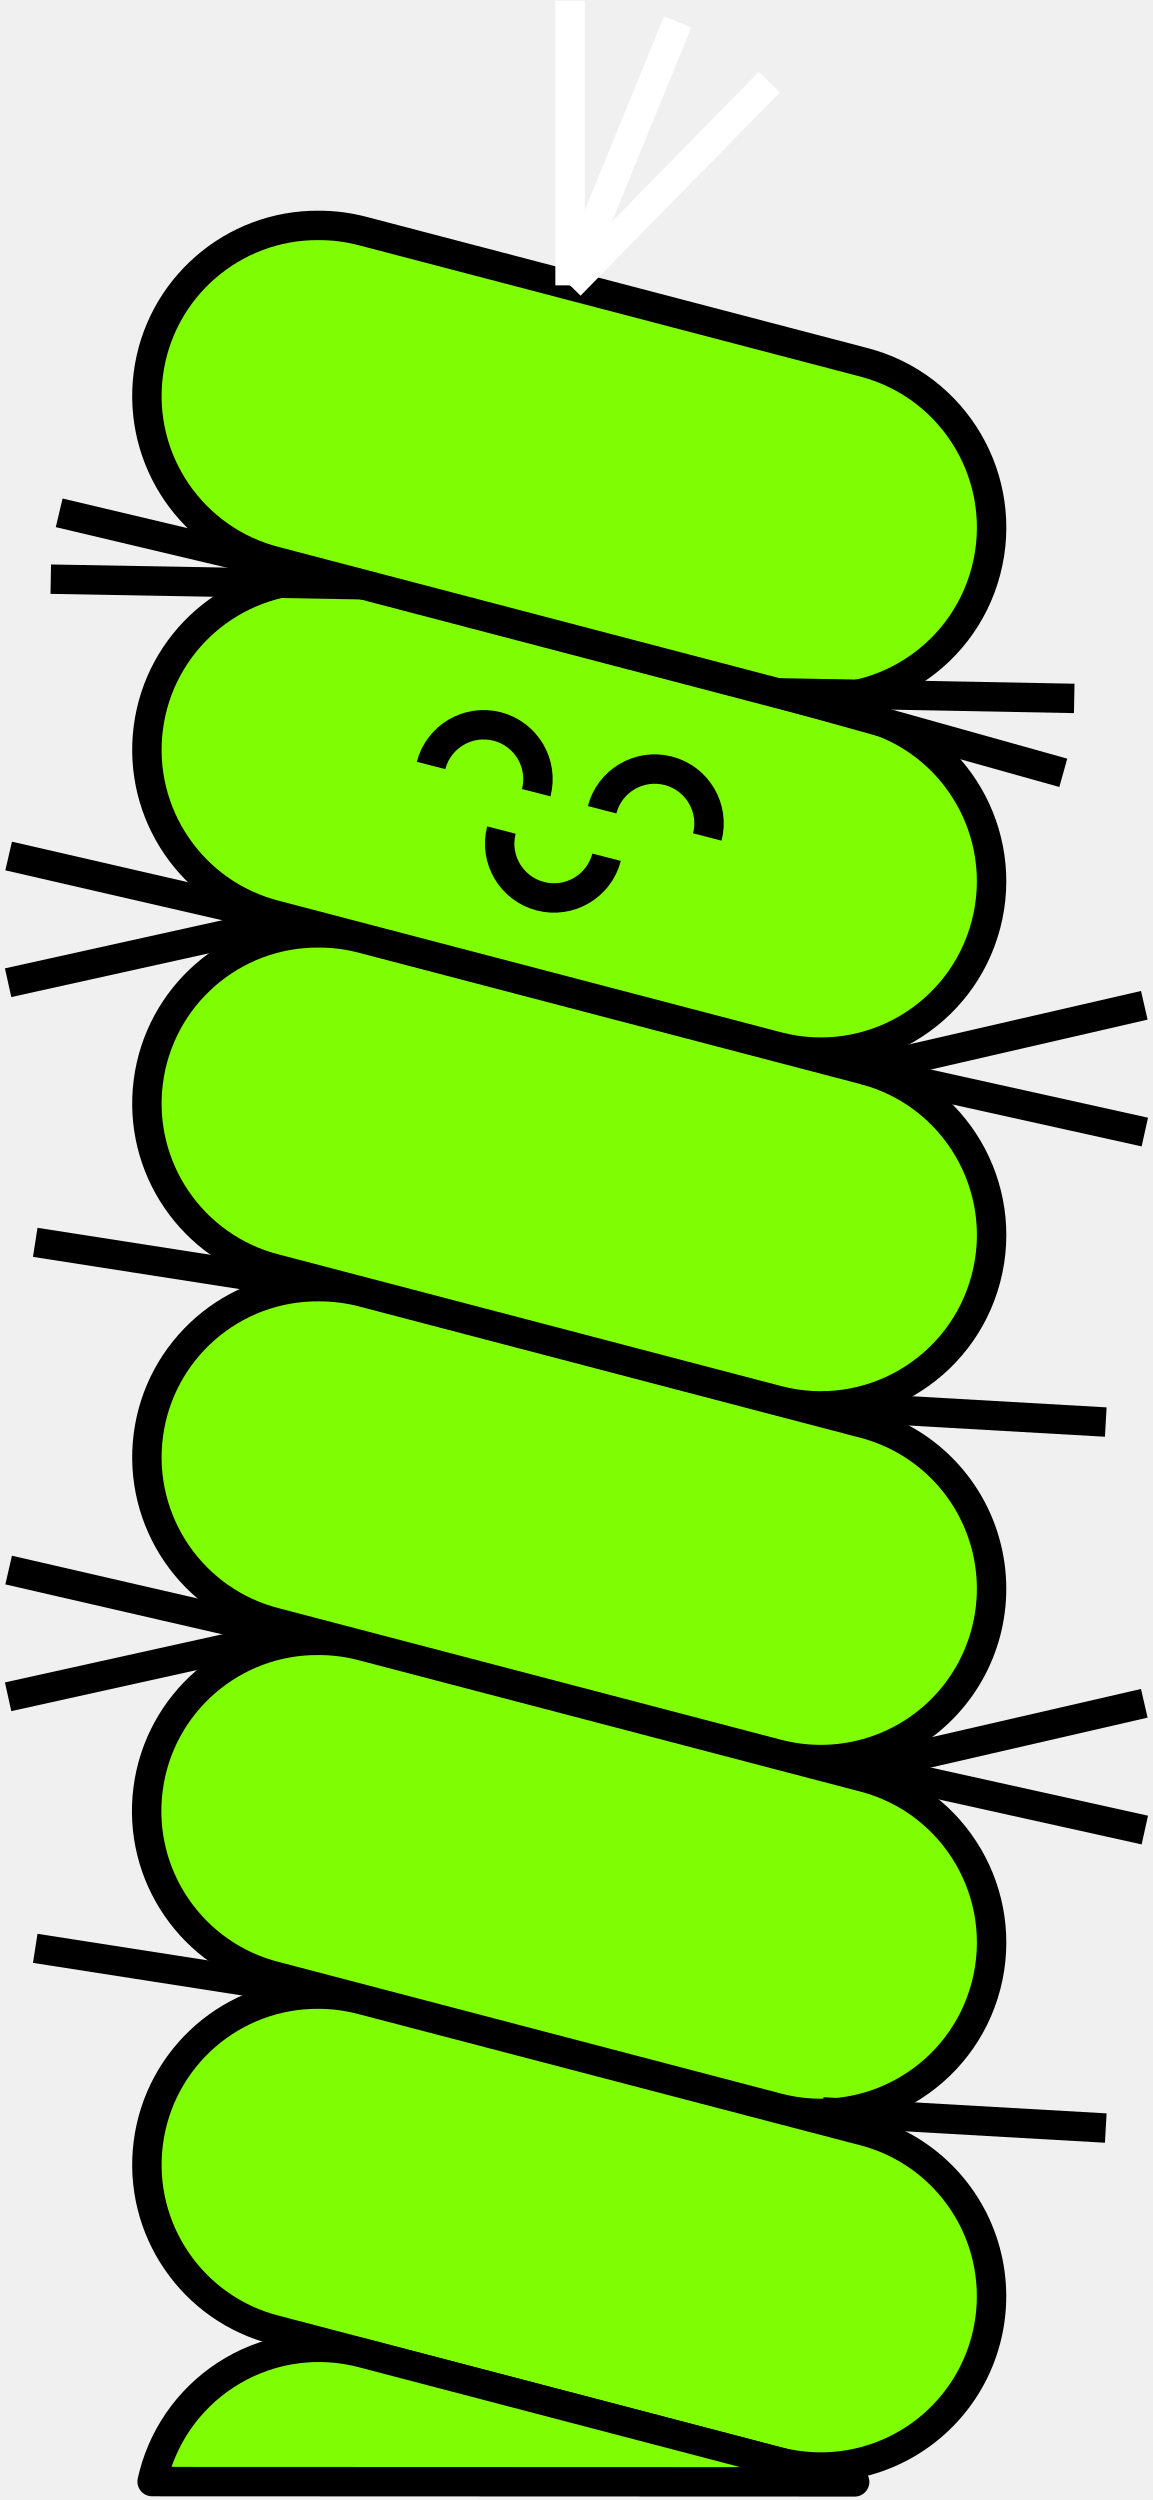
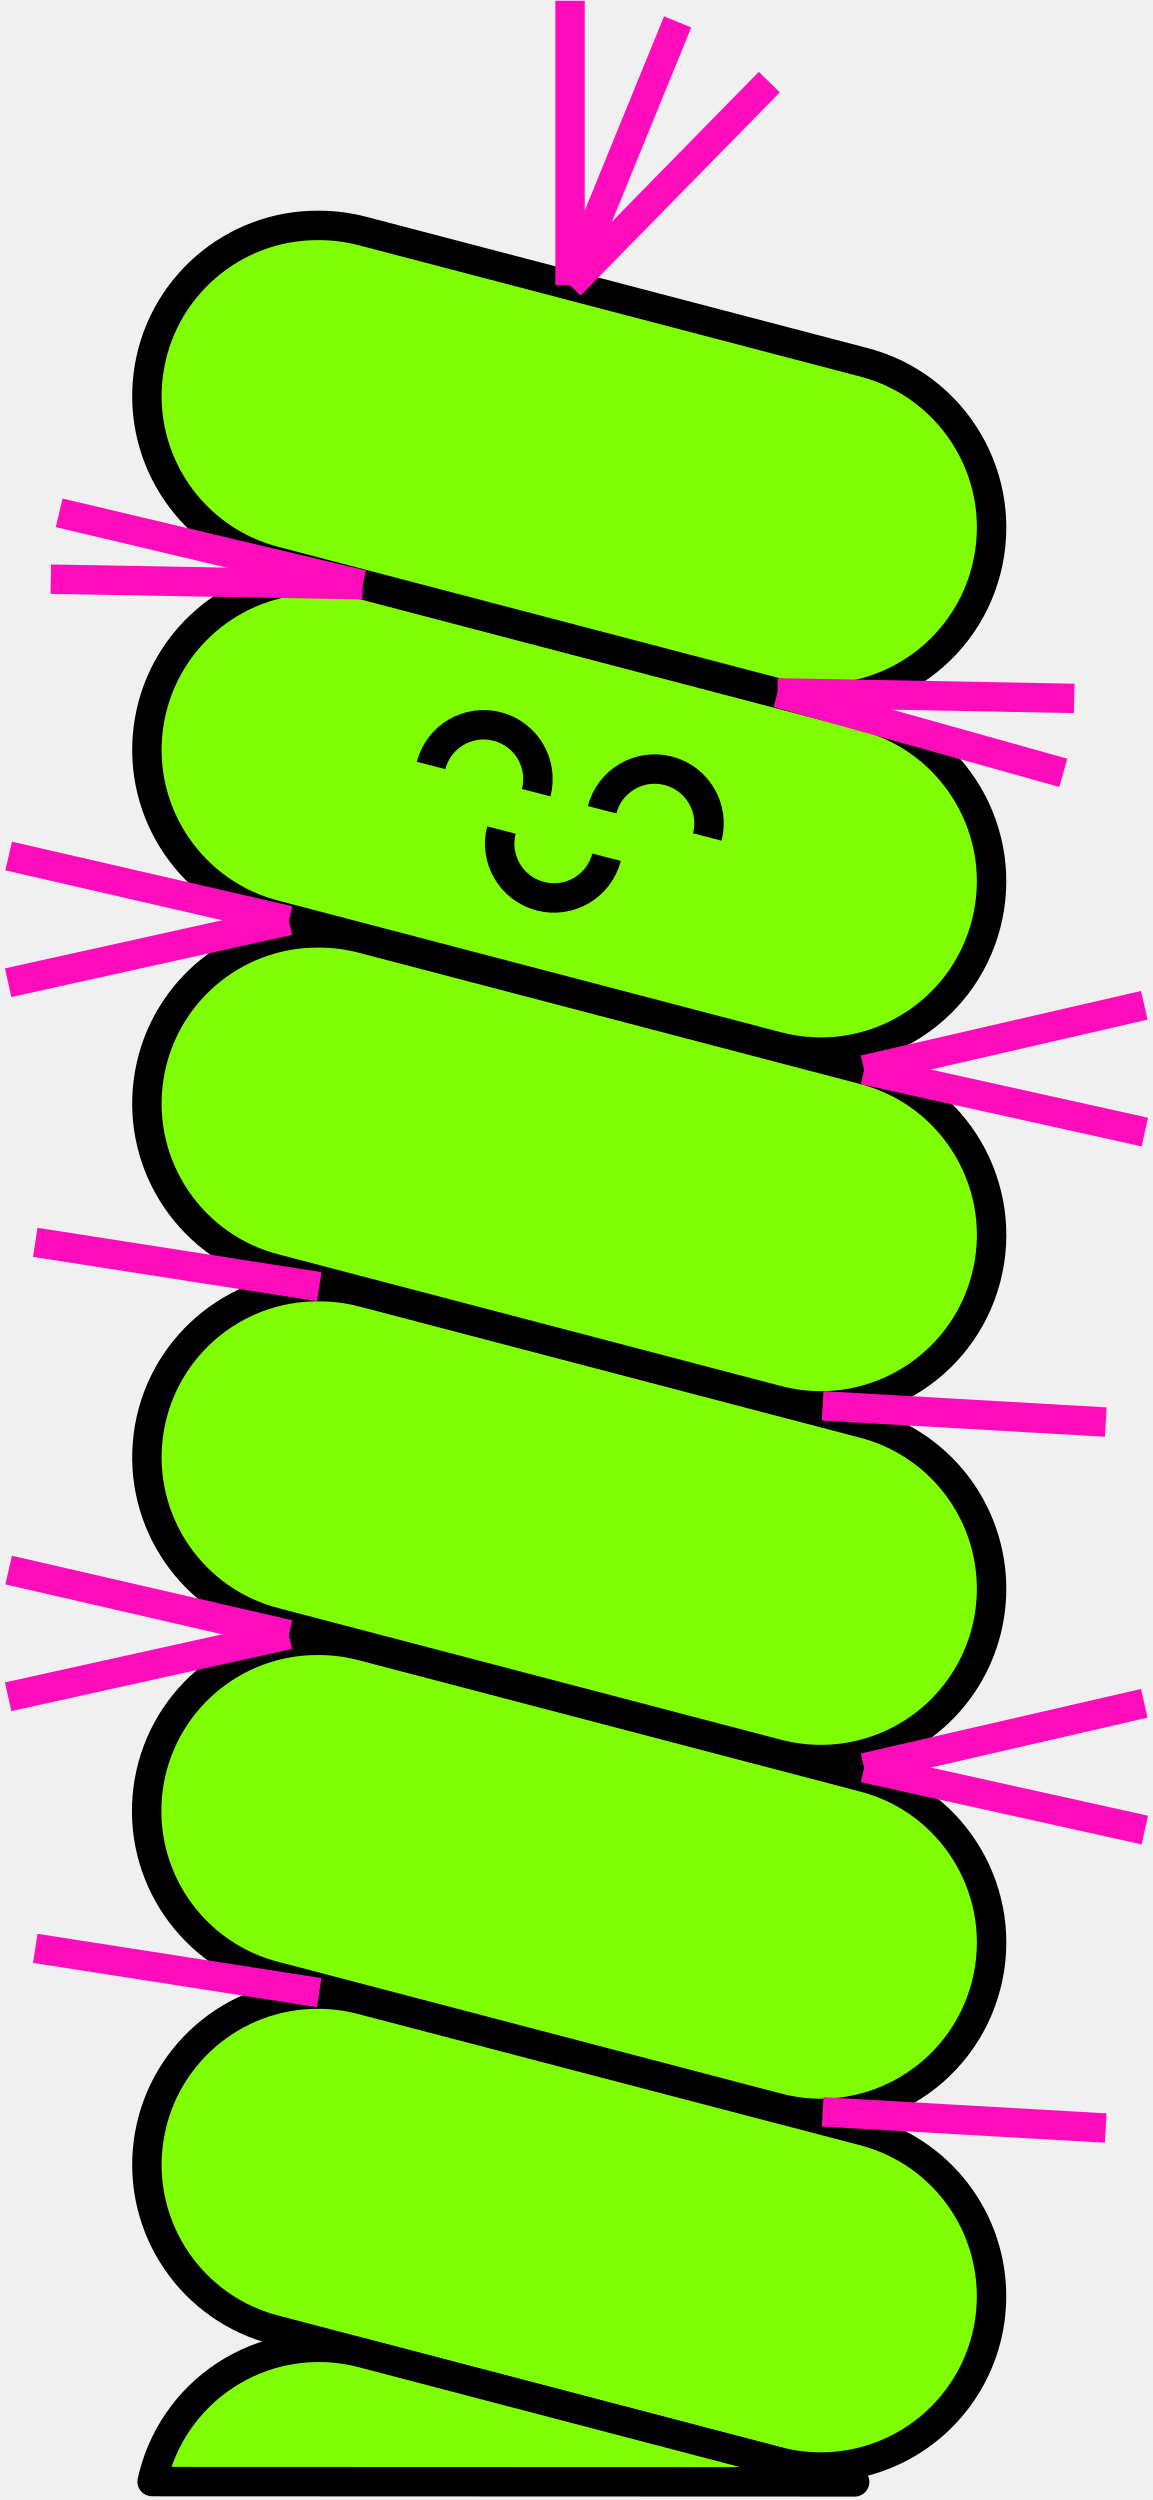
<svg xmlns="http://www.w3.org/2000/svg" width="196px" height="425px" viewBox="0 0 196 425" version="1.1">
  <defs />
  <g id="Page-1" stroke="none" stroke-width="1" fill="none" fill-rule="evenodd">
    <g id="FriendlyCacti_Eulychnia" transform="translate(1, 0)" fill="#7EFD03" fill-rule="nonzero" stroke-width="5">
      <path d="M53.27,339 C38.57,338.85 26.084,349.722 24.21,364.303 C22.337,378.884 31.67,392.559 45.93,396.13 L131.17,418.45 C141.204,421.079 151.878,418.156 159.172,410.781 C166.466,403.407 169.272,392.701 166.532,382.696 C163.793,372.692 155.924,364.909 145.89,362.28 L60.65,340 C58.243,339.35 55.763,339.014 53.27,339 Z" id="Shape" stroke="#000000" />
      <path d="M24.86,421.87 C24.95,421.47 25.04,421.08 25.15,420.68 C27.104,413.236 31.937,406.874 38.584,402.995 C45.231,399.116 53.148,398.039 60.59,400 L144.29,421.92 L24.86,421.87 Z" id="Shape" stroke="#000000" stroke-linejoin="round" />
      <path d="M53.27,278.86 C38.554,278.689 26.043,289.566 24.168,304.163 C22.293,318.76 31.649,332.447 45.93,336 L131.17,358.33 C146.684,362.395 162.555,353.114 166.62,337.6 C170.685,322.086 161.404,306.215 145.89,302.15 L60.65,279.83 C58.242,279.19 55.762,278.864 53.27,278.86 Z" id="Shape" stroke="#000000" />
      <path d="M53.27,218.73 C38.57,218.58 26.084,229.452 24.21,244.033 C22.337,258.613 31.67,272.289 45.93,275.86 L131.17,298.18 C141.206,300.809 151.882,297.885 159.177,290.509 C166.472,283.133 169.277,272.425 166.537,262.419 C163.796,252.413 155.926,244.629 145.89,242 L60.65,219.67 C58.24,219.045 55.76,218.729 53.27,218.73 Z" id="Shape" stroke="#000000" />
      <path d="M53.27,158.59 C38.57,158.44 26.084,169.312 24.21,183.893 C22.337,198.474 31.67,212.149 45.93,215.72 L131.17,238.05 C146.684,242.115 162.555,232.834 166.62,217.32 C170.685,201.806 161.404,185.935 145.89,181.87 L60.65,159.55 C58.242,158.914 55.761,158.591 53.27,158.59 Z" id="Shape" stroke="#000000" />
      <path d="M53.27,98.46 C38.57,98.31 26.084,109.182 24.21,123.763 C22.337,138.344 31.67,152.019 45.93,155.59 L131.17,177.91 C146.681,181.975 162.55,172.696 166.615,157.185 C170.68,141.674 161.401,125.805 145.89,121.74 L60.65,99.41 C58.24,98.782 55.76,98.463 53.27,98.46 Z" id="Shape" stroke="#000000" />
      <path d="M53.27,38.32 C38.57,38.17 26.084,49.042 24.21,63.623 C22.337,78.204 31.67,91.879 45.93,95.45 L131.17,117.78 C146.684,121.845 162.555,112.564 166.62,97.05 C170.685,81.536 161.404,65.665 145.89,61.6 L60.65,39.28 C58.242,38.644 55.761,38.321 53.27,38.32 Z" id="Shape" stroke="#000000" />
-       <path d="M95.91,48.51 L95.91,0.13" id="Shape" stroke="#FFFFFF" />
-       <path d="M95.91,48.51 L114.2,3.72" id="Shape" stroke="#FFFFFF" />
-       <path d="M95.91,48.51 L129.78,13.96" id="Shape" stroke="#FFFFFF" />
-       <path d="M131.17,117.78 L181.62,118.73" id="Shape" stroke="#000000" />
-       <path d="M131.17,117.78 L179.76,131.38" id="Shape" stroke="#000000" />
-       <path d="M60.65,99.41 L7.63,98.46" id="Shape" stroke="#000000" />
-       <path d="M60.65,99.41 L9.06,87.18" id="Shape" stroke="#000000" />
+       <path d="M95.91,48.51 L95.91,0.13" id="Shape" stroke="#FF0DBD" />
+       <path d="M95.91,48.51 L114.2,3.72" id="Shape" stroke="#FF0DBD" />
+       <path d="M95.91,48.51 L129.78,13.96" id="Shape" stroke="#FF0DBD" />
+       <path d="M131.17,117.78 L181.62,118.73" id="Shape" stroke="#FF0DBD" />
+       <path d="M131.17,117.78 L179.76,131.38" id="Shape" stroke="#FF0DBD" />
+       <path d="M60.65,99.41 L7.63,98.46" id="Shape" stroke="#FF0DBD" />
+       <path d="M60.65,99.41 L9.06,87.18" id="Shape" stroke="#FF0DBD" />
      <path d="M72.28,130.13 C73.559,125.193 78.598,122.226 83.535,123.505 C88.472,124.784 91.439,129.823 90.16,134.76" id="Shape" stroke="#000000" />
      <path d="M101.36,137.66 C102.639,132.723 107.678,129.756 112.615,131.035 C117.552,132.314 120.519,137.353 119.24,142.29" id="Shape" stroke="#000000" />
      <path d="M102.12,145.73 C100.844,150.667 95.807,153.636 90.87,152.36 C85.933,151.084 82.964,146.047 84.24,141.11" id="Shape" stroke="#000000" />
-       <path d="M145.89,181.87 L193.62,192.45" id="Shape" stroke="#000000" />
-       <path d="M145.89,181.87 L193.53,170.9" id="Shape" stroke="#000000" />
-       <path d="M48.11,156.49 L0.38,167.06" id="Shape" stroke="#000000" />
-       <path d="M48.11,156.49 L0.47,145.52" id="Shape" stroke="#000000" />
-       <path d="M145.89,300.53 L193.62,311.11" id="Shape" stroke="#000000" />
-       <path d="M145.89,300.53 L193.53,289.56" id="Shape" stroke="#000000" />
-       <path d="M48.11,277.88 L0.38,288.45" id="Shape" stroke="#000000" />
-       <path d="M48.11,277.88 L0.47,266.91" id="Shape" stroke="#000000" />
-       <path d="M138.85,239 L186.98,241.75" id="Shape" stroke="#000000" />
-       <path d="M53.27,218.73 L4.99,211.2" id="Shape" stroke="#000000" />
-       <path d="M138.85,359.02 L186.98,361.77" id="Shape" stroke="#000000" />
-       <path d="M53.27,338.75 L4.99,331.22" id="Shape" stroke="#000000" />
+       <path d="M145.89,181.87 L193.62,192.45" id="Shape" stroke="#FF0DBD" />
+       <path d="M145.89,181.87 L193.53,170.9" id="Shape" stroke="#FF0DBD" />
+       <path d="M48.11,156.49 L0.38,167.06" id="Shape" stroke="#FF0DBD" />
+       <path d="M48.11,156.49 L0.47,145.52" id="Shape" stroke="#FF0DBD" />
+       <path d="M145.89,300.53 L193.62,311.11" id="Shape" stroke="#FF0DBD" />
+       <path d="M145.89,300.53 L193.53,289.56" id="Shape" stroke="#FF0DBD" />
+       <path d="M48.11,277.88 L0.38,288.45" id="Shape" stroke="#FF0DBD" />
+       <path d="M48.11,277.88 L0.47,266.91" id="Shape" stroke="#FF0DBD" />
+       <path d="M138.85,239 L186.98,241.75" id="Shape" stroke="#FF0DBD" />
+       <path d="M53.27,218.73 L4.99,211.2" id="Shape" stroke="#FF0DBD" />
+       <path d="M138.85,359.02 L186.98,361.77" id="Shape" stroke="#FF0DBD" />
+       <path d="M53.27,338.75 L4.99,331.22" id="Shape" stroke="#FF0DBD" />
    </g>
  </g>
</svg>
